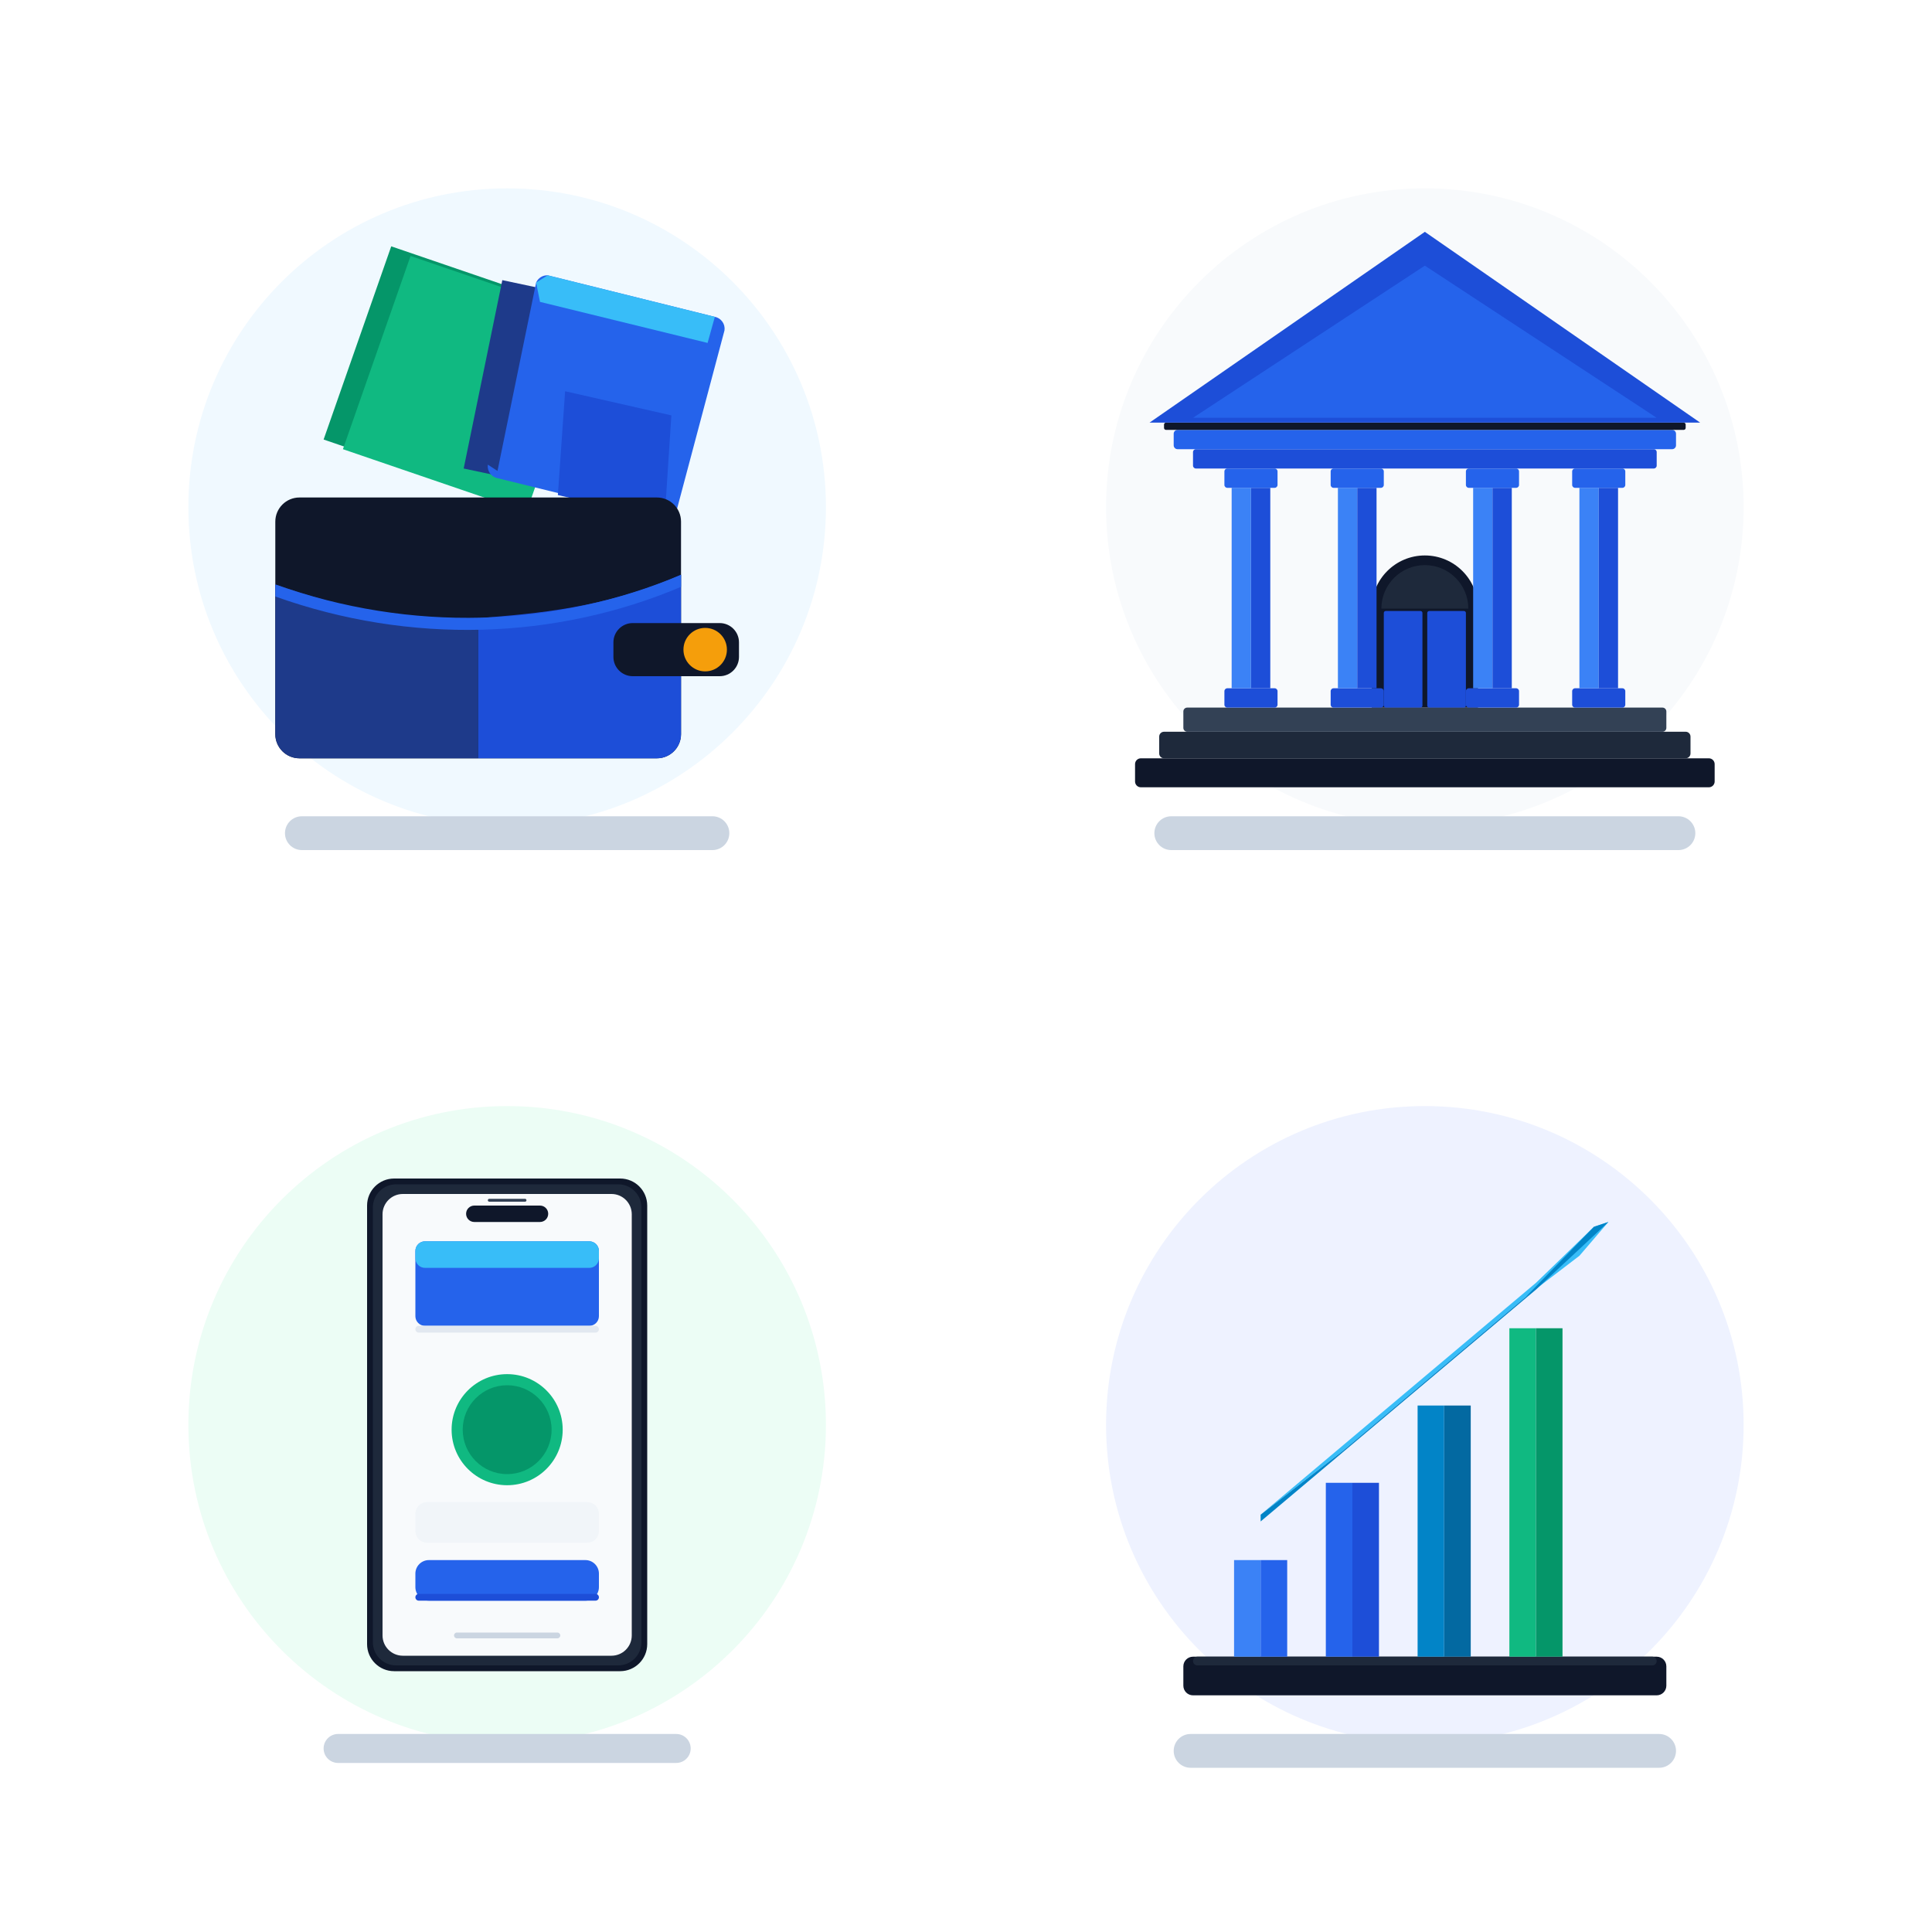
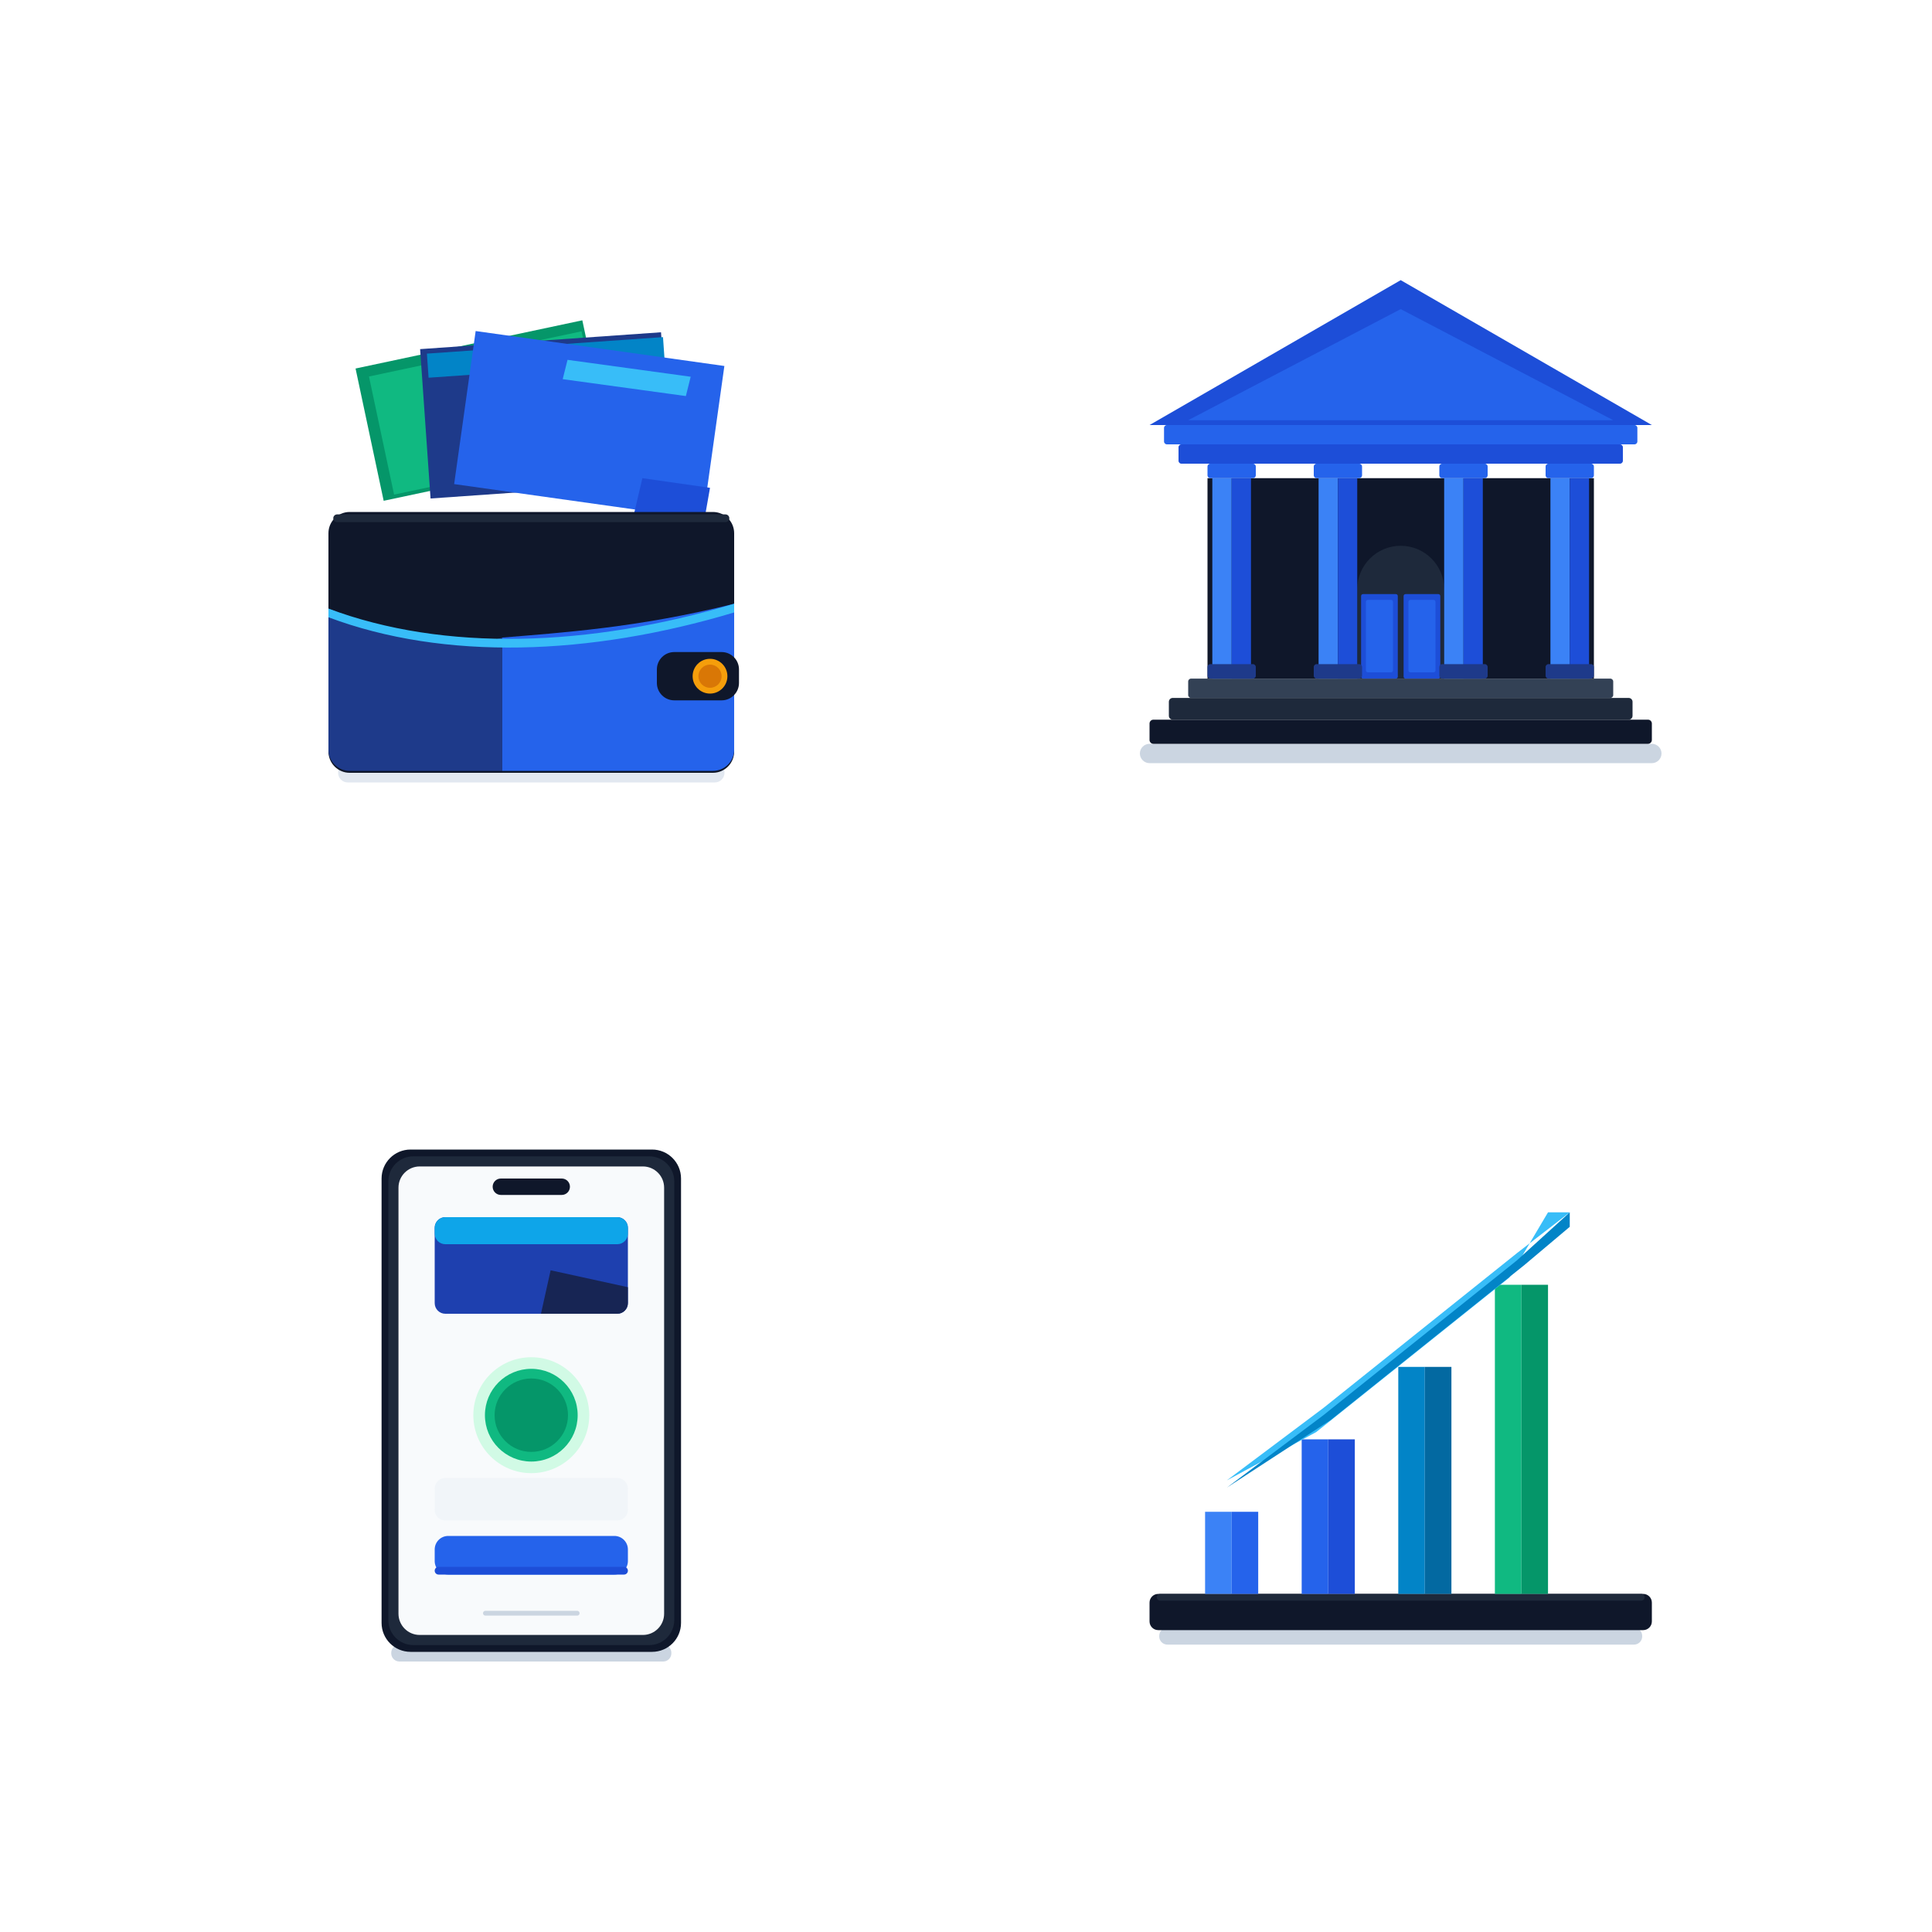
<svg xmlns="http://www.w3.org/2000/svg" viewBox="0 0 4000 4000" width="4000" height="4000" style="max-width:100%;height:auto;display:block;background:#FFFFFF;">
  <g id="pass2-volumetric-shading">
-     <g id="p2-wallet" transform="translate(1050, 1050)">
-       <path id="p2-w-backdrop" fill="#F0F9FF" d="M -660.00,0.00 A 660.00,660.00 0 1 0 660.00,0.00 A 660.00,660.00 0 1 0 -660.00,0.00 Z" />
-       <path id="p2-w-shadow" fill="#CBD5E1" d="M -425.00,640.00 H 425.00 A 35.00,35.00 0 0 1 460.00,675.00 V 675.00 A 35.00,35.00 0 0 1 425.00,710.00 H -425.00 A 35.00,35.00 0 0 1 -460.00,675.00 V 675.00 A 35.00,35.00 0 0 1 -425.00,640.00 Z" />
-       <path id="p2-w-cash-back" fill="#059669" d="M -380.00,-140.00 L -240.00,-540.00 L 140.00,-410.00 L 0.00,-10.00 Z" />
-       <path id="p2-w-cash-front" fill="#10B981" d="M -340.00,-120.00 L -200.00,-520.00 L 180.00,-390.00 L 40.00,10.00 Z" />
-       <path id="p2-w-card1" fill="#1E3A8A" d="M -90.00,-80.00 L -10.00,-470.00 L 320.00,-400.00 L 240.00,-10.00 Z" />
-       <path id="p2-w-card2-base" fill="#2563EB" d="M -20.00,-75.00 L 60.00,-465.00 A 25.00,25.00 0 0 1 84.00,-480.00 L 430.00,-394.00 A 25.00,25.00 0 0 1 450.00,-366.00 L 350.00,10.00 A 25.00,25.00 0 0 1 326.00,25.00 L -20.00,-60.00 A 25.00,25.00 0 0 1 -40.00,-88.00 Z" />
-       <path id="p2-w-card2-strip" fill="#38BDF8" d="M 60.00,-465.00 L 84.00,-480.00 L 430.00,-394.00 L 415.00,-340.00 L 68.00,-425.00 Z" />
-       <path id="p2-w-card2-shadow" fill="#1D4ED8" d="M 120.00,-240.00 L 340.00,-190.00 L 326.00,25.00 L 105.00,-25.00 Z" />
-       <path id="p2-w-body" fill="#0F172A" d="M -430.00,-20.00 H 310.00 A 50.00,50.00 0 0 1 360.00,30.00 V 470.00 A 50.00,50.00 0 0 1 310.00,520.00 H -430.00 A 50.00,50.00 0 0 1 -480.00,470.00 V 30.00 A 50.00,50.00 0 0 1 -430.00,-20.00 Z" />
-       <path id="p2-w-pocket-left" fill="#1E3A8A" d="M -480.00,160.00 C -220.00,250.00 -80.00,240.00 -60.00,230.00 V 520.00 H -430.00 A 50.00,50.00 0 0 1 -480.00,470.00 Z" />
-       <path id="p2-w-pocket-right" fill="#1D4ED8" d="M -60.00,230.00 C 60.00,220.00 200.00,210.00 360.00,140.00 V 470.00 A 50.00,50.00 0 0 1 310.00,520.00 H -60.00 Z" />
-       <path id="p2-w-pocket-trim" fill="#2563EB" d="M -480.00,160.00 C -200.00,260.00 100.00,250.00 360.00,140.00 L 360.00,165.00 C 100.00,275.00 -200.00,285.00 -480.00,185.00 Z" />
-       <path id="p2-w-strap" fill="#0F172A" d="M 260.00,240.00 H 440.00 A 40.00,40.00 0 0 1 480.00,280.00 V 310.00 A 40.00,40.00 0 0 1 440.00,350.00 H 260.00 A 40.00,40.00 0 0 1 220.00,310.00 V 280.00 A 40.00,40.00 0 0 1 260.00,240.00 Z" />
-       <path id="p2-w-btn" fill="#F59E0B" d="M 365.00,295.00 A 45.00,45.00 0 1 0 455.00,295.00 A 45.00,45.00 0 1 0 365.00,295.00 Z" />
+     <g id="p2-wallet" transform="translate(1100, 1100)">
+       <path id="p2-w-ground" fill="#E2E8F0" d="M -380.00,480.00 H 380.00 A 20.00,20.00 0 0 1 400.00,500.00 V 500.00 A 20.00,20.00 0 0 1 380.00,520.00 H -380.00 A 20.00,20.00 0 0 1 -400.00,500.00 V 500.00 A 20.00,20.00 0 0 1 -380.00,480.00 Z" />
+       <path id="p2-w-cash-back" fill="#059669" d="M -363.86,-337.04 L 105.65,-436.84 L 163.86,-162.96 L -305.65,-63.16 Z" />
+       <path id="p2-w-cash-front" fill="#10B981" d="M -336.07,-320.49 L 104.09,-414.05 L 156.07,-169.51 L -284.09,-75.95 Z" />
+       <path id="p2-w-card1-body" fill="#1E3A8A" d="M -230.20,-377.18 L 268.58,-412.06 L 290.20,-102.82 L -208.58,-67.94 Z" />
+       <path id="p2-w-card1-strip" fill="#0284C7" d="M -216.15,-367.85 L 272.66,-402.03 L 276.15,-352.15 L -212.66,-317.97 Z" />
+       <path id="p2-w-card2-body" fill="#2563EB" d="M -115.20,-414.63 L 399.74,-342.26 L 355.20,-25.37 L -159.74,-97.74 Z" />
+       <path id="p2-w-card2-shade" fill="#1D4ED8" d="M 230.00,-110.00 L 370.00,-90.00 L 340.00,80.00 L 190.00,60.00 Z" />
+       <path id="p2-w-card2-strip" fill="#38BDF8" d="M 75.00,-355.00 L 330.00,-320.00 L 320.00,-280.00 L 65.00,-315.00 Z" />
+       <path id="p2-w-body" fill="#0F172A" d="M -376.00,-40.00 H 376.00 A 44.00,44.00 0 0 1 420.00,4.00 V 456.00 A 44.00,44.00 0 0 1 376.00,500.00 H -376.00 A 44.00,44.00 0 0 1 -420.00,456.00 V 4.00 A 44.00,44.00 0 0 1 -376.00,-40.00 Z" />
+       <path id="p2-w-body-rim" fill="#1E293B" d="M -402.00,-35.00 H 402.00 A 8.00,8.00 0 0 1 410.00,-27.00 V -27.00 A 8.00,8.00 0 0 1 402.00,-19.00 H -402.00 A 8.00,8.00 0 0 1 -410.00,-27.00 V -27.00 A 8.00,8.00 0 0 1 -402.00,-35.00 Z" />
+       <path id="p2-w-pocket-shade" fill="#1E3A8A" d="M -420.00,160.00 C -220.00,240.00 -80.00,230.00 -60.00,220.00 V 496.00 H -376.00 A 44.00,44.00 0 0 1 -420.00,452.00 Z" />
+       <path id="p2-w-pocket-sun" fill="#2563EB" d="M -60.00,220.00 C 60.00,210.00 220.00,200.00 420.00,150.00 V 452.00 A 44.00,44.00 0 0 1 376.00,496.00 H -60.00 Z" />
+       <path id="p2-w-pocket-rim" fill="#38BDF8" d="M -420.00,160.00 C -180.00,250.00 120.00,240.00 420.00,150.00 L 420.00,168.00 C 120.00,258.00 -180.00,268.00 -420.00,178.00 Z" />
+       <path id="p2-w-strap" fill="#0F172A" d="M 296.00,250.00 H 394.00 A 36.00,36.00 0 0 1 430.00,286.00 V 314.00 A 36.00,36.00 0 0 1 394.00,350.00 H 296.00 A 36.00,36.00 0 0 1 260.00,314.00 V 286.00 A 36.00,36.00 0 0 1 296.00,250.00 Z" />
+       <path id="p2-w-snap-outer" fill="#F59E0B" d="M 334.00,300.00 A 36.00,36.00 0 1 0 406.00,300.00 A 36.00,36.00 0 1 0 334.00,300.00 Z" />
+       <path id="p2-w-snap-inner" fill="#D97706" d="M 346.00,300.00 A 24.00,24.00 0 1 0 394.00,300.00 A 24.00,24.00 0 1 0 346.00,300.00 Z" />
    </g>
-     <g id="p2-bank" transform="translate(2950, 1050)">
-       <path id="p2-b-backdrop" fill="#F8FAFC" d="M -660.00,0.00 A 660.00,660.00 0 1 0 660.00,0.00 A 660.00,660.00 0 1 0 -660.00,0.00 Z" />
-       <path id="p2-b-shadow" fill="#CBD5E1" d="M -525.00,640.00 H 525.00 A 35.00,35.00 0 0 1 560.00,675.00 V 675.00 A 35.00,35.00 0 0 1 525.00,710.00 H -525.00 A 35.00,35.00 0 0 1 -560.00,675.00 V 675.00 A 35.00,35.00 0 0 1 -525.00,640.00 Z" />
-       <path id="p2-b-step3" fill="#0F172A" d="M -588.00,520.00 H 588.00 A 12.00,12.00 0 0 1 600.00,532.00 V 568.00 A 12.00,12.00 0 0 1 588.00,580.00 H -588.00 A 12.00,12.00 0 0 1 -600.00,568.00 V 532.00 A 12.00,12.00 0 0 1 -588.00,520.00 Z" />
-       <path id="p2-b-step2" fill="#1E293B" d="M -540.00,465.00 H 540.00 A 10.00,10.00 0 0 1 550.00,475.00 V 510.00 A 10.00,10.00 0 0 1 540.00,520.00 H -540.00 A 10.00,10.00 0 0 1 -550.00,510.00 V 475.00 A 10.00,10.00 0 0 1 -540.00,465.00 Z" />
-       <path id="p2-b-step1" fill="#334155" d="M -492.00,415.00 H 492.00 A 8.00,8.00 0 0 1 500.00,423.00 V 457.00 A 8.00,8.00 0 0 1 492.00,465.00 H -492.00 A 8.00,8.00 0 0 1 -500.00,457.00 V 423.00 A 8.00,8.00 0 0 1 -492.00,415.00 Z" />
-       <path id="p2-b-door-arch" fill="#0F172A" d="M -110.00,415.00 V 210.00 A 110.00,110.00 0 0 1 110.00,210.00 V 415.00 Z" />
-       <path id="p2-b-door-transom" fill="#1E293B" d="M -90.00,210.00 A 90.00,90.00 0 0 1 90.00,210.00 Z" />
-       <path id="p2-b-door-left" fill="#1D4ED8" d="M -81.00,215.00 H -9.00 A 4.00,4.00 0 0 1 -5.00,219.00 V 411.00 A 4.00,4.00 0 0 1 -9.00,415.00 H -81.00 A 4.00,4.00 0 0 1 -85.00,411.00 V 219.00 A 4.00,4.00 0 0 1 -81.00,215.00 Z" />
-       <path id="p2-b-door-right" fill="#1D4ED8" d="M 9.00,215.00 H 81.00 A 4.00,4.00 0 0 1 85.00,219.00 V 411.00 A 4.00,4.00 0 0 1 81.00,415.00 H 9.00 A 4.00,4.00 0 0 1 5.00,411.00 V 219.00 A 4.00,4.00 0 0 1 9.00,215.00 Z" />
-       <path fill="#1D4ED8" d="M -409.00,375.00 H -311.00 A 6.00,6.00 0 0 1 -305.00,381.00 V 409.00 A 6.00,6.00 0 0 1 -311.00,415.00 H -409.00 A 6.00,6.00 0 0 1 -415.00,409.00 V 381.00 A 6.00,6.00 0 0 1 -409.00,375.00 Z" />
-       <path fill="#3B82F6" d="M -400.00,-40.00 H -360.00 A 0.00,0.00 0 0 1 -360.00,-40.00 V 375.00 A 0.00,0.00 0 0 1 -360.00,375.00 H -400.00 A 0.00,0.00 0 0 1 -400.00,375.00 V -40.00 A 0.00,0.00 0 0 1 -400.00,-40.00 Z" />
-       <path fill="#1D4ED8" d="M -360.00,-40.00 H -320.00 A 0.00,0.00 0 0 1 -320.00,-40.00 V 375.00 A 0.00,0.00 0 0 1 -320.00,375.00 H -360.00 A 0.00,0.00 0 0 1 -360.00,375.00 V -40.00 A 0.00,0.00 0 0 1 -360.00,-40.00 Z" />
-       <path fill="#2563EB" d="M -409.00,-80.00 H -311.00 A 6.00,6.00 0 0 1 -305.00,-74.00 V -46.00 A 6.00,6.00 0 0 1 -311.00,-40.00 H -409.00 A 6.00,6.00 0 0 1 -415.00,-46.00 V -74.00 A 6.00,6.00 0 0 1 -409.00,-80.00 Z" />
-       <path fill="#1D4ED8" d="M -189.00,375.00 H -91.00 A 6.00,6.00 0 0 1 -85.00,381.00 V 409.00 A 6.00,6.00 0 0 1 -91.00,415.00 H -189.00 A 6.00,6.00 0 0 1 -195.00,409.00 V 381.00 A 6.00,6.00 0 0 1 -189.00,375.00 Z" />
-       <path fill="#3B82F6" d="M -180.00,-40.00 H -140.00 A 0.00,0.00 0 0 1 -140.00,-40.00 V 375.00 A 0.00,0.00 0 0 1 -140.00,375.00 H -180.00 A 0.00,0.00 0 0 1 -180.00,375.00 V -40.00 A 0.00,0.00 0 0 1 -180.00,-40.00 Z" />
-       <path fill="#1D4ED8" d="M -140.00,-40.00 H -100.00 A 0.00,0.00 0 0 1 -100.00,-40.00 V 375.00 A 0.00,0.00 0 0 1 -100.00,375.00 H -140.00 A 0.00,0.00 0 0 1 -140.00,375.00 V -40.00 A 0.00,0.00 0 0 1 -140.00,-40.00 Z" />
-       <path fill="#2563EB" d="M -189.00,-80.00 H -91.00 A 6.00,6.00 0 0 1 -85.00,-74.00 V -46.00 A 6.00,6.00 0 0 1 -91.00,-40.00 H -189.00 A 6.00,6.00 0 0 1 -195.00,-46.00 V -74.00 A 6.00,6.00 0 0 1 -189.00,-80.00 Z" />
-       <path fill="#1D4ED8" d="M 91.00,375.00 H 189.00 A 6.00,6.00 0 0 1 195.00,381.00 V 409.00 A 6.00,6.00 0 0 1 189.00,415.00 H 91.00 A 6.00,6.00 0 0 1 85.00,409.00 V 381.00 A 6.00,6.00 0 0 1 91.00,375.00 Z" />
-       <path fill="#3B82F6" d="M 100.00,-40.00 H 140.00 A 0.00,0.00 0 0 1 140.00,-40.00 V 375.00 A 0.00,0.00 0 0 1 140.00,375.00 H 100.00 A 0.00,0.00 0 0 1 100.00,375.00 V -40.00 A 0.00,0.00 0 0 1 100.00,-40.00 Z" />
-       <path fill="#1D4ED8" d="M 140.00,-40.00 H 180.00 A 0.00,0.00 0 0 1 180.00,-40.00 V 375.00 A 0.00,0.00 0 0 1 180.00,375.00 H 140.00 A 0.00,0.00 0 0 1 140.00,375.00 V -40.00 A 0.00,0.00 0 0 1 140.00,-40.00 Z" />
-       <path fill="#2563EB" d="M 91.00,-80.00 H 189.00 A 6.00,6.00 0 0 1 195.00,-74.00 V -46.00 A 6.00,6.00 0 0 1 189.00,-40.00 H 91.00 A 6.00,6.00 0 0 1 85.00,-46.00 V -74.00 A 6.00,6.00 0 0 1 91.00,-80.00 Z" />
-       <path fill="#1D4ED8" d="M 311.00,375.00 H 409.00 A 6.00,6.00 0 0 1 415.00,381.00 V 409.00 A 6.00,6.00 0 0 1 409.00,415.00 H 311.00 A 6.00,6.00 0 0 1 305.00,409.00 V 381.00 A 6.00,6.00 0 0 1 311.00,375.00 Z" />
-       <path fill="#3B82F6" d="M 320.00,-40.00 H 360.00 A 0.00,0.00 0 0 1 360.00,-40.00 V 375.00 A 0.00,0.00 0 0 1 360.00,375.00 H 320.00 A 0.00,0.00 0 0 1 320.00,375.00 V -40.00 A 0.00,0.00 0 0 1 320.00,-40.00 Z" />
-       <path fill="#1D4ED8" d="M 360.00,-40.00 H 400.00 A 0.00,0.00 0 0 1 400.00,-40.00 V 375.00 A 0.00,0.00 0 0 1 400.00,375.00 H 360.00 A 0.00,0.00 0 0 1 360.00,375.00 V -40.00 A 0.00,0.00 0 0 1 360.00,-40.00 Z" />
-       <path fill="#2563EB" d="M 311.00,-80.00 H 409.00 A 6.00,6.00 0 0 1 415.00,-74.00 V -46.00 A 6.00,6.00 0 0 1 409.00,-40.00 H 311.00 A 6.00,6.00 0 0 1 305.00,-46.00 V -74.00 A 6.00,6.00 0 0 1 311.00,-80.00 Z" />
-       <path id="p2-b-architrave" fill="#1D4ED8" d="M -474.00,-120.00 H 474.00 A 6.00,6.00 0 0 1 480.00,-114.00 V -86.00 A 6.00,6.00 0 0 1 474.00,-80.00 H -474.00 A 6.00,6.00 0 0 1 -480.00,-86.00 V -114.00 A 6.00,6.00 0 0 1 -474.00,-120.00 Z" />
-       <path id="p2-b-frieze" fill="#2563EB" d="M -512.00,-160.00 H 512.00 A 8.00,8.00 0 0 1 520.00,-152.00 V -128.00 A 8.00,8.00 0 0 1 512.00,-120.00 H -512.00 A 8.00,8.00 0 0 1 -520.00,-128.00 V -152.00 A 8.00,8.00 0 0 1 -512.00,-160.00 Z" />
-       <path id="p2-b-shadow-roof" fill="#0F172A" d="M -536.00,-175.00 H 536.00 A 4.00,4.00 0 0 1 540.00,-171.00 V -164.00 A 4.00,4.00 0 0 1 536.00,-160.00 H -536.00 A 4.00,4.00 0 0 1 -540.00,-164.00 V -171.00 A 4.00,4.00 0 0 1 -536.00,-175.00 Z" />
-       <path id="p2-b-cornice" fill="#1D4ED8" d="M 0.00,-570.00 L 570.00,-175.00 H -570.00 Z" />
-       <path id="p2-b-tympanum" fill="#2563EB" d="M 0.00,-500.00 L 480.00,-185.00 H -480.00 Z" />
+     <g id="p2-bank" transform="translate(2900, 1100)">
+       <path id="p2-b-ground" fill="#CBD5E1" d="M -520.00,440.00 H 520.00 A 20.00,20.00 0 0 1 540.00,460.00 V 460.00 A 20.00,20.00 0 0 1 520.00,480.00 H -520.00 A 20.00,20.00 0 0 1 -540.00,460.00 V 460.00 A 20.00,20.00 0 0 1 -520.00,440.00 Z" />
+       <path id="p2-b-step3" fill="#0F172A" d="M -512.00,390.00 H 512.00 A 8.00,8.00 0 0 1 520.00,398.00 V 432.00 A 8.00,8.00 0 0 1 512.00,440.00 H -512.00 A 8.00,8.00 0 0 1 -520.00,432.00 V 398.00 A 8.00,8.00 0 0 1 -512.00,390.00 Z" />
+       <path id="p2-b-step2" fill="#1E293B" d="M -472.00,345.00 H 472.00 A 8.00,8.00 0 0 1 480.00,353.00 V 382.00 A 8.00,8.00 0 0 1 472.00,390.00 H -472.00 A 8.00,8.00 0 0 1 -480.00,382.00 V 353.00 A 8.00,8.00 0 0 1 -472.00,345.00 Z" />
+       <path id="p2-b-step1" fill="#334155" d="M -434.00,305.00 H 434.00 A 6.00,6.00 0 0 1 440.00,311.00 V 339.00 A 6.00,6.00 0 0 1 434.00,345.00 H -434.00 A 6.00,6.00 0 0 1 -440.00,339.00 V 311.00 A 6.00,6.00 0 0 1 -434.00,305.00 Z" />
+       <path id="p2-b-entry-wall" fill="#0F172A" d="M -400.00,-110.00 H 400.00 A 0.00,0.00 0 0 1 400.00,-110.00 V 305.00 A 0.00,0.00 0 0 1 400.00,305.00 H -400.00 A 0.00,0.00 0 0 1 -400.00,305.00 V -110.00 A 0.00,0.00 0 0 1 -400.00,-110.00 Z" />
+       <path id="p2-b-door-arch" fill="#1E293B" d="M -90.00,305.00 V 120.00 A 90.00,90.00 0 0 1 90.00,120.00 V 305.00 Z" />
+       <path id="p2-b-door-left" fill="#1D4ED8" d="M -78.00,130.00 H -10.00 A 4.00,4.00 0 0 1 -6.00,134.00 V 301.00 A 4.00,4.00 0 0 1 -10.00,305.00 H -78.00 A 4.00,4.00 0 0 1 -82.00,301.00 V 134.00 A 4.00,4.00 0 0 1 -78.00,130.00 Z" />
+       <path id="p2-b-door-right" fill="#1D4ED8" d="M 10.00,130.00 H 78.00 A 4.00,4.00 0 0 1 82.00,134.00 V 301.00 A 4.00,4.00 0 0 1 78.00,305.00 H 10.00 A 4.00,4.00 0 0 1 6.00,301.00 V 134.00 A 4.00,4.00 0 0 1 10.00,130.00 Z" />
+       <path id="p2-b-door-left-panel" fill="#2563EB" d="M -68.00,142.00 H -20.00 A 4.00,4.00 0 0 1 -16.00,146.00 V 288.00 A 4.00,4.00 0 0 1 -20.00,292.00 H -68.00 A 4.00,4.00 0 0 1 -72.00,288.00 V 146.00 A 4.00,4.00 0 0 1 -68.00,142.00 Z" />
+       <path id="p2-b-door-right-panel" fill="#2563EB" d="M 20.00,142.00 H 68.00 A 4.00,4.00 0 0 1 72.00,146.00 V 288.00 A 4.00,4.00 0 0 1 68.00,292.00 H 20.00 A 4.00,4.00 0 0 1 16.00,288.00 V 146.00 A 4.00,4.00 0 0 1 20.00,142.00 Z" />
+       <path fill="#2563EB" d="M -394.00,-140.00 H -306.00 A 6.00,6.00 0 0 1 -300.00,-134.00 V -116.00 A 6.00,6.00 0 0 1 -306.00,-110.00 H -394.00 A 6.00,6.00 0 0 1 -400.00,-116.00 V -134.00 A 6.00,6.00 0 0 1 -394.00,-140.00 Z" />
+       <path fill="#3B82F6" d="M -390.00,-110.00 H -350.00 A 0.00,0.00 0 0 1 -350.00,-110.00 V 305.00 A 0.00,0.00 0 0 1 -350.00,305.00 H -390.00 A 0.00,0.00 0 0 1 -390.00,305.00 V -110.00 A 0.00,0.00 0 0 1 -390.00,-110.00 Z" />
+       <path fill="#1D4ED8" d="M -350.00,-110.00 H -310.00 A 0.00,0.00 0 0 1 -310.00,-110.00 V 305.00 A 0.00,0.00 0 0 1 -310.00,305.00 H -350.00 A 0.00,0.00 0 0 1 -350.00,305.00 V -110.00 A 0.00,0.00 0 0 1 -350.00,-110.00 Z" />
+       <path fill="#1E3A8A" d="M -394.00,275.00 H -306.00 A 6.00,6.00 0 0 1 -300.00,281.00 V 299.00 A 6.00,6.00 0 0 1 -306.00,305.00 H -394.00 A 6.00,6.00 0 0 1 -400.00,299.00 V 281.00 A 6.00,6.00 0 0 1 -394.00,275.00 Z" />
+       <path fill="#2563EB" d="M -174.00,-140.00 H -86.00 A 6.00,6.00 0 0 1 -80.00,-134.00 V -116.00 A 6.00,6.00 0 0 1 -86.00,-110.00 H -174.00 A 6.00,6.00 0 0 1 -180.00,-116.00 V -134.00 A 6.00,6.00 0 0 1 -174.00,-140.00 Z" />
+       <path fill="#3B82F6" d="M -170.00,-110.00 H -130.00 A 0.00,0.00 0 0 1 -130.00,-110.00 V 305.00 A 0.00,0.00 0 0 1 -130.00,305.00 H -170.00 A 0.00,0.00 0 0 1 -170.00,305.00 V -110.00 A 0.00,0.00 0 0 1 -170.00,-110.00 Z" />
+       <path fill="#1D4ED8" d="M -130.00,-110.00 H -90.00 A 0.00,0.00 0 0 1 -90.00,-110.00 V 305.00 A 0.00,0.00 0 0 1 -90.00,305.00 H -130.00 A 0.00,0.00 0 0 1 -130.00,305.00 V -110.00 A 0.00,0.00 0 0 1 -130.00,-110.00 Z" />
+       <path fill="#1E3A8A" d="M -174.00,275.00 H -86.00 A 6.00,6.00 0 0 1 -80.00,281.00 V 299.00 A 6.00,6.00 0 0 1 -86.00,305.00 H -174.00 A 6.00,6.00 0 0 1 -180.00,299.00 V 281.00 A 6.00,6.00 0 0 1 -174.00,275.00 Z" />
+       <path fill="#2563EB" d="M 86.00,-140.00 H 174.00 A 6.00,6.00 0 0 1 180.00,-134.00 V -116.00 A 6.00,6.00 0 0 1 174.00,-110.00 H 86.00 A 6.00,6.00 0 0 1 80.00,-116.00 V -134.00 A 6.00,6.00 0 0 1 86.00,-140.00 Z" />
+       <path fill="#3B82F6" d="M 90.00,-110.00 H 130.00 A 0.00,0.00 0 0 1 130.00,-110.00 V 305.00 A 0.00,0.00 0 0 1 130.00,305.00 H 90.00 A 0.00,0.00 0 0 1 90.00,305.00 V -110.00 A 0.00,0.00 0 0 1 90.00,-110.00 Z" />
+       <path fill="#1D4ED8" d="M 130.00,-110.00 H 170.00 A 0.00,0.00 0 0 1 170.00,-110.00 V 305.00 A 0.00,0.00 0 0 1 170.00,305.00 H 130.00 A 0.00,0.00 0 0 1 130.00,305.00 V -110.00 A 0.00,0.00 0 0 1 130.00,-110.00 Z" />
+       <path fill="#1E3A8A" d="M 86.00,275.00 H 174.00 A 6.00,6.00 0 0 1 180.00,281.00 V 299.00 A 6.00,6.00 0 0 1 174.00,305.00 H 86.00 A 6.00,6.00 0 0 1 80.00,299.00 V 281.00 A 6.00,6.00 0 0 1 86.00,275.00 Z" />
+       <path fill="#2563EB" d="M 306.00,-140.00 H 394.00 A 6.00,6.00 0 0 1 400.00,-134.00 V -116.00 A 6.00,6.00 0 0 1 394.00,-110.00 H 306.00 A 6.00,6.00 0 0 1 300.00,-116.00 V -134.00 A 6.00,6.00 0 0 1 306.00,-140.00 Z" />
+       <path fill="#3B82F6" d="M 310.00,-110.00 H 350.00 A 0.00,0.00 0 0 1 350.00,-110.00 V 305.00 A 0.00,0.00 0 0 1 350.00,305.00 H 310.00 A 0.00,0.00 0 0 1 310.00,305.00 V -110.00 A 0.00,0.00 0 0 1 310.00,-110.00 Z" />
+       <path fill="#1D4ED8" d="M 350.00,-110.00 H 390.00 A 0.00,0.00 0 0 1 390.00,-110.00 V 305.00 A 0.00,0.00 0 0 1 390.00,305.00 H 350.00 A 0.00,0.00 0 0 1 350.00,305.00 V -110.00 A 0.00,0.00 0 0 1 350.00,-110.00 Z" />
+       <path fill="#1E3A8A" d="M 306.00,275.00 H 394.00 A 6.00,6.00 0 0 1 400.00,281.00 V 299.00 A 6.00,6.00 0 0 1 394.00,305.00 H 306.00 A 6.00,6.00 0 0 1 300.00,299.00 V 281.00 A 6.00,6.00 0 0 1 306.00,275.00 Z" />
+       <path id="p2-b-architrave" fill="#1D4ED8" d="M -454.00,-180.00 H 454.00 A 6.00,6.00 0 0 1 460.00,-174.00 V -146.00 A 6.00,6.00 0 0 1 454.00,-140.00 H -454.00 A 6.00,6.00 0 0 1 -460.00,-146.00 V -174.00 A 6.00,6.00 0 0 1 -454.00,-180.00 Z" />
+       <path id="p2-b-frieze" fill="#2563EB" d="M -484.00,-220.00 H 484.00 A 6.00,6.00 0 0 1 490.00,-214.00 V -186.00 A 6.00,6.00 0 0 1 484.00,-180.00 H -484.00 A 6.00,6.00 0 0 1 -490.00,-186.00 V -214.00 A 6.00,6.00 0 0 1 -484.00,-220.00 Z" />
+       <path id="p2-b-cornice" fill="#1D4ED8" d="M 0.00,-520.00 L 520.00,-220.00 H -520.00 Z" />
+       <path id="p2-b-tympanum" fill="#2563EB" d="M 0.00,-460.00 L 440.00,-230.00 H -440.00 Z" />
    </g>
-     <g id="p2-phone" transform="translate(1050, 2950)">
-       <path id="p2-p-backdrop" fill="#ECFDF5" d="M -660.00,0.00 A 660.00,660.00 0 1 0 660.00,0.00 A 660.00,660.00 0 1 0 -660.00,0.00 Z" />
-       <path id="p2-p-shadow" fill="#CBD5E1" d="M -350.00,640.00 H 350.00 A 30.00,30.00 0 0 1 380.00,670.00 V 670.00 A 30.00,30.00 0 0 1 350.00,700.00 H -350.00 A 30.00,30.00 0 0 1 -380.00,670.00 V 670.00 A 30.00,30.00 0 0 1 -350.00,640.00 Z" />
-       <path id="p2-p-chassis" fill="#0F172A" d="M -234.00,-510.00 H 234.00 A 56.00,56.00 0 0 1 290.00,-454.00 V 454.00 A 56.00,56.00 0 0 1 234.00,510.00 H -234.00 A 56.00,56.00 0 0 1 -290.00,454.00 V -454.00 A 56.00,56.00 0 0 1 -234.00,-510.00 Z" />
-       <path id="p2-p-bevel" fill="#1E293B" d="M -230.00,-498.00 H 230.00 A 48.00,48.00 0 0 1 278.00,-450.00 V 450.00 A 48.00,48.00 0 0 1 230.00,498.00 H -230.00 A 48.00,48.00 0 0 1 -278.00,450.00 V -450.00 A 48.00,48.00 0 0 1 -230.00,-498.00 Z" />
-       <path id="p2-p-screen" fill="#F8FAFC" d="M -216.00,-478.00 H 216.00 A 42.00,42.00 0 0 1 258.00,-436.00 V 436.00 A 42.00,42.00 0 0 1 216.00,478.00 H -216.00 A 42.00,42.00 0 0 1 -258.00,436.00 V -436.00 A 42.00,42.00 0 0 1 -216.00,-478.00 Z" />
-       <path id="p2-p-island" fill="#0F172A" d="M -68.00,-454.00 H 68.00 A 17.00,17.00 0 0 1 85.00,-437.00 V -437.00 A 17.00,17.00 0 0 1 68.00,-420.00 H -68.00 A 17.00,17.00 0 0 1 -85.00,-437.00 V -437.00 A 17.00,17.00 0 0 1 -68.00,-454.00 Z" />
-       <path id="p2-p-speaker" fill="#334155" d="M -37.00,-468.00 H 37.00 A 3.00,3.00 0 0 1 40.00,-465.00 V -465.00 A 3.00,3.00 0 0 1 37.00,-462.00 H -37.00 A 3.00,3.00 0 0 1 -40.00,-465.00 V -465.00 A 3.00,3.00 0 0 1 -37.00,-468.00 Z" />
-       <path id="p2-p-card-body" fill="#2563EB" d="M -170.00,-380.00 H 170.00 A 20.00,20.00 0 0 1 190.00,-360.00 V -225.00 A 20.00,20.00 0 0 1 170.00,-205.00 H -170.00 A 20.00,20.00 0 0 1 -190.00,-225.00 V -360.00 A 20.00,20.00 0 0 1 -170.00,-380.00 Z" />
-       <path id="p2-p-card-stripe" fill="#38BDF8" d="M -170.00,-380.00 H 170.00 A 20.00,20.00 0 0 1 190.00,-360.00 V -345.00 A 20.00,20.00 0 0 1 170.00,-325.00 H -170.00 A 20.00,20.00 0 0 1 -190.00,-345.00 V -360.00 A 20.00,20.00 0 0 1 -170.00,-380.00 Z" />
-       <path id="p2-p-card-shadow" fill="#E2E8F0" d="M -183.00,-205.00 H 183.00 A 7.00,7.00 0 0 1 190.00,-198.00 V -198.00 A 7.00,7.00 0 0 1 183.00,-191.00 H -183.00 A 7.00,7.00 0 0 1 -190.00,-198.00 V -198.00 A 7.00,7.00 0 0 1 -183.00,-205.00 Z" />
-       <path id="p2-p-badge-outer" fill="#10B981" d="M -115.00,10.00 A 115.00,115.00 0 1 0 115.00,10.00 A 115.00,115.00 0 1 0 -115.00,10.00 Z" />
-       <path id="p2-p-badge-inner" fill="#059669" d="M -92.00,10.00 A 92.00,92.00 0 1 0 92.00,10.00 A 92.00,92.00 0 1 0 -92.00,10.00 Z" />
-       <path id="p2-p-amt-box" fill="#F1F5F9" d="M -166.00,160.00 H 166.00 A 24.00,24.00 0 0 1 190.00,184.00 V 220.00 A 24.00,24.00 0 0 1 166.00,244.00 H -166.00 A 24.00,24.00 0 0 1 -190.00,220.00 V 184.00 A 24.00,24.00 0 0 1 -166.00,160.00 Z" />
-       <path id="p2-p-cta-btn" fill="#2563EB" d="M -162.00,280.00 H 162.00 A 28.00,28.00 0 0 1 190.00,308.00 V 336.00 A 28.00,28.00 0 0 1 162.00,364.00 H -162.00 A 28.00,28.00 0 0 1 -190.00,336.00 V 308.00 A 28.00,28.00 0 0 1 -162.00,280.00 Z" />
-       <path id="p2-p-cta-shadow" fill="#1D4ED8" d="M -183.00,350.00 H 183.00 A 7.00,7.00 0 0 1 190.00,357.00 V 357.00 A 7.00,7.00 0 0 1 183.00,364.00 H -183.00 A 7.00,7.00 0 0 1 -190.00,357.00 V 357.00 A 7.00,7.00 0 0 1 -183.00,350.00 Z" />
-       <path id="p2-p-home" fill="#CBD5E1" d="M -104.00,430.00 H 104.00 A 6.00,6.00 0 0 1 110.00,436.00 V 436.00 A 6.00,6.00 0 0 1 104.00,442.00 H -104.00 A 6.00,6.00 0 0 1 -110.00,436.00 V 436.00 A 6.00,6.00 0 0 1 -104.00,430.00 Z" />
+     <g id="p2-phone" transform="translate(1100, 2900)">
+       <path id="p2-p-ground" fill="#CBD5E1" d="M -273.00,505.00 H 273.00 A 17.00,17.00 0 0 1 290.00,522.00 V 523.00 A 17.00,17.00 0 0 1 273.00,540.00 H -273.00 A 17.00,17.00 0 0 1 -290.00,523.00 V 522.00 A 17.00,17.00 0 0 1 -273.00,505.00 Z" />
+       <path id="p2-p-chassis" fill="#0F172A" d="M -250.00,-520.00 H 250.00 A 60.00,60.00 0 0 1 310.00,-460.00 V 460.00 A 60.00,60.00 0 0 1 250.00,520.00 H -250.00 A 60.00,60.00 0 0 1 -310.00,460.00 V -460.00 A 60.00,60.00 0 0 1 -250.00,-520.00 Z" />
+       <path id="p2-p-bevel" fill="#1E293B" d="M -244.00,-506.00 H 244.00 A 52.00,52.00 0 0 1 296.00,-454.00 V 454.00 A 52.00,52.00 0 0 1 244.00,506.00 H -244.00 A 52.00,52.00 0 0 1 -296.00,454.00 V -454.00 A 52.00,52.00 0 0 1 -244.00,-506.00 Z" />
+       <path id="p2-p-screen" fill="#F8FAFC" d="M -231.00,-485.00 H 231.00 A 44.00,44.00 0 0 1 275.00,-441.00 V 441.00 A 44.00,44.00 0 0 1 231.00,485.00 H -231.00 A 44.00,44.00 0 0 1 -275.00,441.00 V -441.00 A 44.00,44.00 0 0 1 -231.00,-485.00 Z" />
+       <path id="p2-p-island" fill="#0F172A" d="M -63.00,-460.00 H 63.00 A 17.00,17.00 0 0 1 80.00,-443.00 V -443.00 A 17.00,17.00 0 0 1 63.00,-426.00 H -63.00 A 17.00,17.00 0 0 1 -80.00,-443.00 V -443.00 A 17.00,17.00 0 0 1 -63.00,-460.00 Z" />
+       <path id="p2-p-card-body" fill="#1E40AF" d="M -178.00,-380.00 H 178.00 A 22.00,22.00 0 0 1 200.00,-358.00 V -202.00 A 22.00,22.00 0 0 1 178.00,-180.00 H -178.00 A 22.00,22.00 0 0 1 -200.00,-202.00 V -358.00 A 22.00,22.00 0 0 1 -178.00,-380.00 Z" />
+       <path id="p2-p-card-strip" fill="#0EA5E9" d="M -178.00,-380.00 H 178.00 A 22.00,22.00 0 0 1 200.00,-358.00 V -346.00 A 22.00,22.00 0 0 1 178.00,-324.00 H -178.00 A 22.00,22.00 0 0 1 -200.00,-346.00 V -358.00 A 22.00,22.00 0 0 1 -178.00,-380.00 Z" />
+       <path id="p2-p-card-shade" fill="#172554" d="M 40.00,-270.00 L 200.00,-235.00 V -202.00 A 22.00,22.00 0 0 1 178.00,-180.00 H 20.00 Z" />
+       <path id="p2-p-badge-aura" fill="#D1FAE5" d="M -120.00,30.00 A 120.00,120.00 0 1 0 120.00,30.00 A 120.00,120.00 0 1 0 -120.00,30.00 Z" />
+       <path id="p2-p-badge-outer" fill="#10B981" d="M -96.00,30.00 A 96.00,96.00 0 1 0 96.00,30.00 A 96.00,96.00 0 1 0 -96.00,30.00 Z" />
+       <path id="p2-p-badge-inner" fill="#059669" d="M -76.00,30.00 A 76.00,76.00 0 1 0 76.00,30.00 A 76.00,76.00 0 1 0 -76.00,30.00 Z" />
+       <path id="p2-p-amt-box" fill="#F1F5F9" d="M -178.00,160.00 H 178.00 A 22.00,22.00 0 0 1 200.00,182.00 V 226.00 A 22.00,22.00 0 0 1 178.00,248.00 H -178.00 A 22.00,22.00 0 0 1 -200.00,226.00 V 182.00 A 22.00,22.00 0 0 1 -178.00,160.00 Z" />
+       <path id="p2-p-cta-btn" fill="#2563EB" d="M -172.00,280.00 H 172.00 A 28.00,28.00 0 0 1 200.00,308.00 V 332.00 A 28.00,28.00 0 0 1 172.00,360.00 H -172.00 A 28.00,28.00 0 0 1 -200.00,332.00 V 308.00 A 28.00,28.00 0 0 1 -172.00,280.00 Z" />
+       <path id="p2-p-cta-shade" fill="#1D4ED8" d="M -192.00,344.00 H 192.00 A 8.00,8.00 0 0 1 200.00,352.00 V 352.00 A 8.00,8.00 0 0 1 192.00,360.00 H -192.00 A 8.00,8.00 0 0 1 -200.00,352.00 V 352.00 A 8.00,8.00 0 0 1 -192.00,344.00 Z" />
+       <path id="p2-p-home" fill="#CBD5E1" d="M -95.00,435.00 H 95.00 A 5.00,5.00 0 0 1 100.00,440.00 V 440.00 A 5.00,5.00 0 0 1 95.00,445.00 H -95.00 A 5.00,5.00 0 0 1 -100.00,440.00 V 440.00 A 5.00,5.00 0 0 1 -95.00,435.00 Z" />
    </g>
-     <g id="p2-analytics" transform="translate(2950, 2950)">
-       <path id="p2-c-backdrop" fill="#EEF2FF" d="M -660.00,0.00 A 660.00,660.00 0 1 0 660.00,0.00 A 660.00,660.00 0 1 0 -660.00,0.00 Z" />
-       <path id="p2-c-shadow" fill="#CBD5E1" d="M -485.00,640.00 H 485.00 A 35.00,35.00 0 0 1 520.00,675.00 V 675.00 A 35.00,35.00 0 0 1 485.00,710.00 H -485.00 A 35.00,35.00 0 0 1 -520.00,675.00 V 675.00 A 35.00,35.00 0 0 1 -485.00,640.00 Z" />
-       <path id="p2-c-base" fill="#0F172A" d="M -480.00,480.00 H 480.00 A 20.00,20.00 0 0 1 500.00,500.00 V 540.00 A 20.00,20.00 0 0 1 480.00,560.00 H -480.00 A 20.00,20.00 0 0 1 -500.00,540.00 V 500.00 A 20.00,20.00 0 0 1 -480.00,480.00 Z" />
-       <path id="p2-c-chamfer" fill="#1E293B" d="M -471.00,480.00 H 471.00 A 9.00,9.00 0 0 1 480.00,489.00 V 489.00 A 9.00,9.00 0 0 1 471.00,498.00 H -471.00 A 9.00,9.00 0 0 1 -480.00,489.00 V 489.00 A 9.00,9.00 0 0 1 -471.00,480.00 Z" />
-       <path fill="#3B82F6" d="M -379.00,280.00 H -356.00 A 16.00,0.00 0 0 1 -340.00,280.00 V 480.00 A 16.00,0.00 0 0 1 -356.00,480.00 H -379.00 A 16.00,0.00 0 0 1 -395.00,480.00 V 280.00 A 16.00,0.00 0 0 1 -379.00,280.00 Z" />
-       <path fill="#2563EB" d="M -340.00,280.00 H -285.00 A 0.00,16.00 0 0 1 -285.00,296.00 V 464.00 A 0.00,16.00 0 0 1 -285.00,480.00 H -340.00 A 0.00,16.00 0 0 1 -340.00,464.00 V 296.00 A 0.00,16.00 0 0 1 -340.00,280.00 Z" />
-       <path fill="#2563EB" d="M -189.00,120.00 H -166.00 A 16.00,0.00 0 0 1 -150.00,120.00 V 480.00 A 16.00,0.00 0 0 1 -166.00,480.00 H -189.00 A 16.00,0.00 0 0 1 -205.00,480.00 V 120.00 A 16.00,0.00 0 0 1 -189.00,120.00 Z" />
-       <path fill="#1D4ED8" d="M -150.00,120.00 H -95.00 A 0.00,16.00 0 0 1 -95.00,136.00 V 464.00 A 0.00,16.00 0 0 1 -95.00,480.00 H -150.00 A 0.00,16.00 0 0 1 -150.00,464.00 V 136.00 A 0.00,16.00 0 0 1 -150.00,120.00 Z" />
-       <path fill="#0284C7" d="M 1.00,-40.00 H 24.00 A 16.00,0.00 0 0 1 40.00,-40.00 V 480.00 A 16.00,0.00 0 0 1 24.00,480.00 H 1.00 A 16.00,0.00 0 0 1 -15.00,480.00 V -40.00 A 16.00,0.00 0 0 1 1.00,-40.00 Z" />
-       <path fill="#0369A1" d="M 40.00,-40.00 H 95.00 A 0.00,16.00 0 0 1 95.00,-24.00 V 464.00 A 0.00,16.00 0 0 1 95.00,480.00 H 40.00 A 0.00,16.00 0 0 1 40.00,464.00 V -24.00 A 0.00,16.00 0 0 1 40.00,-40.00 Z" />
-       <path fill="#10B981" d="M 191.00,-200.00 H 214.00 A 16.00,0.00 0 0 1 230.00,-200.00 V 480.00 A 16.00,0.00 0 0 1 214.00,480.00 H 191.00 A 16.00,0.00 0 0 1 175.00,480.00 V -200.00 A 16.00,0.00 0 0 1 191.00,-200.00 Z" />
-       <path fill="#059669" d="M 230.00,-200.00 H 285.00 A 0.00,16.00 0 0 1 285.00,-184.00 V 464.00 A 0.00,16.00 0 0 1 285.00,480.00 H 230.00 A 0.00,16.00 0 0 1 230.00,464.00 V -184.00 A 0.00,16.00 0 0 1 230.00,-200.00 Z" />
-       <path id="p2-c-ribbon-sunlit" fill="#38BDF8" d="M -340.00,186.00 L -150.00,26.00 L 40.00,-134.00 L 230.00,-294.00 L 350.00,-410.00 L 380.00,-420.00 L 320.00,-350.00 L 210.00,-266.00 L 20.00,-106.00 L -170.00,54.00 Z" />
-       <path id="p2-c-ribbon-shaded" fill="#0284C7" d="M -340.00,200.00 L -150.00,40.00 L 40.00,-120.00 L 230.00,-280.00 L 380.00,-420.00 L 350.00,-410.00 L 210.00,-266.00 L 20.00,-106.00 L -170.00,54.00 L -340.00,186.00 Z" />
+     <g id="p2-analytics" transform="translate(2900, 2900)">
+       <path id="p2-c-ground" fill="#CBD5E1" d="M -483.00,470.00 H 483.00 A 17.00,17.00 0 0 1 500.00,487.00 V 488.00 A 17.00,17.00 0 0 1 483.00,505.00 H -483.00 A 17.00,17.00 0 0 1 -500.00,488.00 V 487.00 A 17.00,17.00 0 0 1 -483.00,470.00 Z" />
+       <path id="p2-c-base" fill="#0F172A" d="M -502.00,400.00 H 502.00 A 18.00,18.00 0 0 1 520.00,418.00 V 457.00 A 18.00,18.00 0 0 1 502.00,475.00 H -502.00 A 18.00,18.00 0 0 1 -520.00,457.00 V 418.00 A 18.00,18.00 0 0 1 -502.00,400.00 Z" />
+       <path id="p2-c-chamfer" fill="#1E293B" d="M -498.00,400.00 H 498.00 A 7.00,7.00 0 0 1 505.00,407.00 V 407.00 A 7.00,7.00 0 0 1 498.00,414.00 H -498.00 A 7.00,7.00 0 0 1 -505.00,407.00 V 407.00 A 7.00,7.00 0 0 1 -498.00,400.00 Z" />
+       <path fill="#3B82F6" d="M -389.00,230.00 H -366.00 A 16.00,0.00 0 0 1 -350.00,230.00 V 400.00 A 16.00,0.00 0 0 1 -366.00,400.00 H -389.00 A 16.00,0.00 0 0 1 -405.00,400.00 V 230.00 A 16.00,0.00 0 0 1 -389.00,230.00 Z" />
+       <path fill="#2563EB" d="M -350.00,230.00 H -295.00 A 0.00,16.00 0 0 1 -295.00,246.00 V 384.00 A 0.00,16.00 0 0 1 -295.00,400.00 H -350.00 A 0.00,16.00 0 0 1 -350.00,384.00 V 246.00 A 0.00,16.00 0 0 1 -350.00,230.00 Z" />
+       <path fill="#2563EB" d="M -189.00,80.00 H -166.00 A 16.00,0.00 0 0 1 -150.00,80.00 V 400.00 A 16.00,0.00 0 0 1 -166.00,400.00 H -189.00 A 16.00,0.00 0 0 1 -205.00,400.00 V 80.00 A 16.00,0.00 0 0 1 -189.00,80.00 Z" />
+       <path fill="#1D4ED8" d="M -150.00,80.00 H -95.00 A 0.00,16.00 0 0 1 -95.00,96.00 V 384.00 A 0.00,16.00 0 0 1 -95.00,400.00 H -150.00 A 0.00,16.00 0 0 1 -150.00,384.00 V 96.00 A 0.00,16.00 0 0 1 -150.00,80.00 Z" />
+       <path fill="#0284C7" d="M 11.00,-70.00 H 34.00 A 16.00,0.00 0 0 1 50.00,-70.00 V 400.00 A 16.00,0.00 0 0 1 34.00,400.00 H 11.00 A 16.00,0.00 0 0 1 -5.00,400.00 V -70.00 A 16.00,0.00 0 0 1 11.00,-70.00 Z" />
+       <path fill="#0369A1" d="M 50.00,-70.00 H 105.00 A 0.00,16.00 0 0 1 105.00,-54.00 V 384.00 A 0.00,16.00 0 0 1 105.00,400.00 H 50.00 A 0.00,16.00 0 0 1 50.00,384.00 V -54.00 A 0.00,16.00 0 0 1 50.00,-70.00 Z" />
+       <path fill="#10B981" d="M 211.00,-240.00 H 234.00 A 16.00,0.00 0 0 1 250.00,-240.00 V 400.00 A 16.00,0.00 0 0 1 234.00,400.00 H 211.00 A 16.00,0.00 0 0 1 195.00,400.00 V -240.00 A 16.00,0.00 0 0 1 211.00,-240.00 Z" />
+       <path fill="#059669" d="M 250.00,-240.00 H 305.00 A 0.00,16.00 0 0 1 305.00,-224.00 V 384.00 A 0.00,16.00 0 0 1 305.00,400.00 H 250.00 A 0.00,16.00 0 0 1 250.00,384.00 V -224.00 A 0.00,16.00 0 0 1 250.00,-240.00 Z" />
+       <path id="p2-c-ribbon-sun" fill="#38BDF8" d="M -360.00,165.00 L -160.00,15.00 L 40.00,-145.00 L 240.00,-305.00 L 350.00,-390.00 L 305.00,-390.00 L 225.00,-255.00 L 25.00,-95.00 L -175.00,65.00 Z" />
+       <path id="p2-c-ribbon-shade" fill="#0284C7" d="M -360.00,180.00 L -160.00,30.00 L 40.00,-130.00 L 240.00,-290.00 L 350.00,-390.00 L 350.00,-360.00 L 255.00,-280.00 L 55.00,-120.00 L -145.00,40.00 L -360.00,180.00 Z" />
    </g>
  </g>
</svg>
